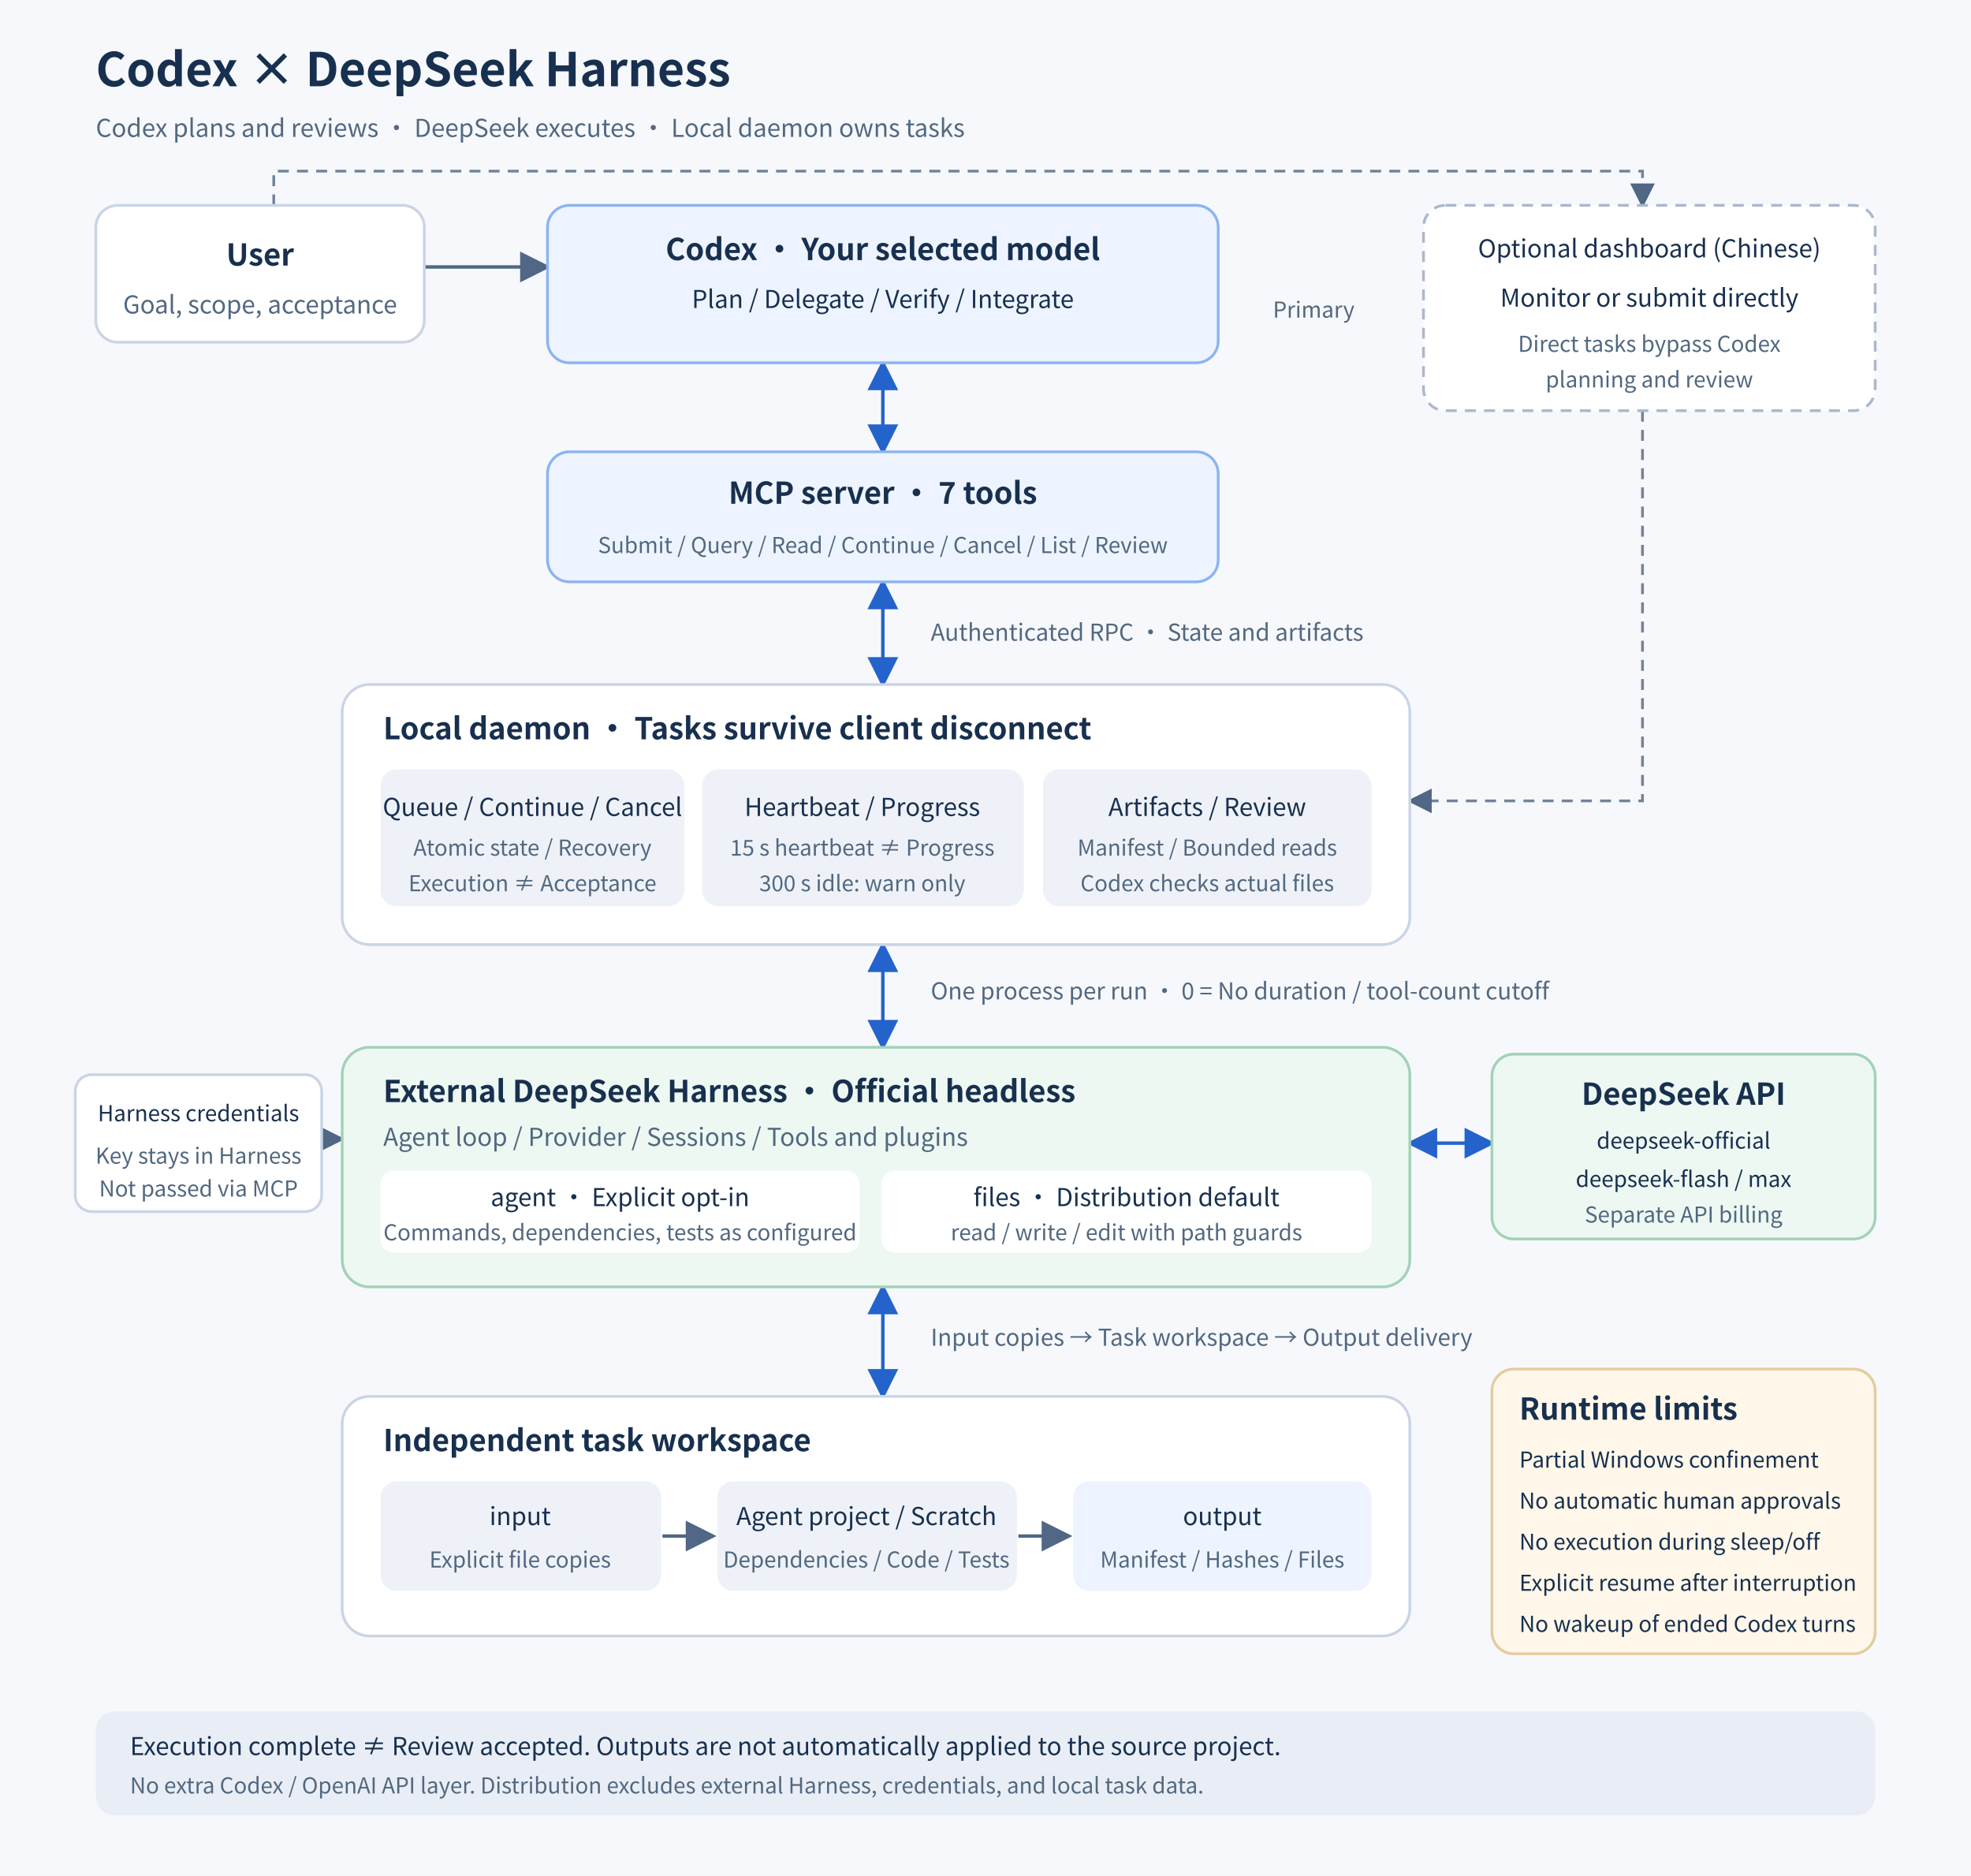
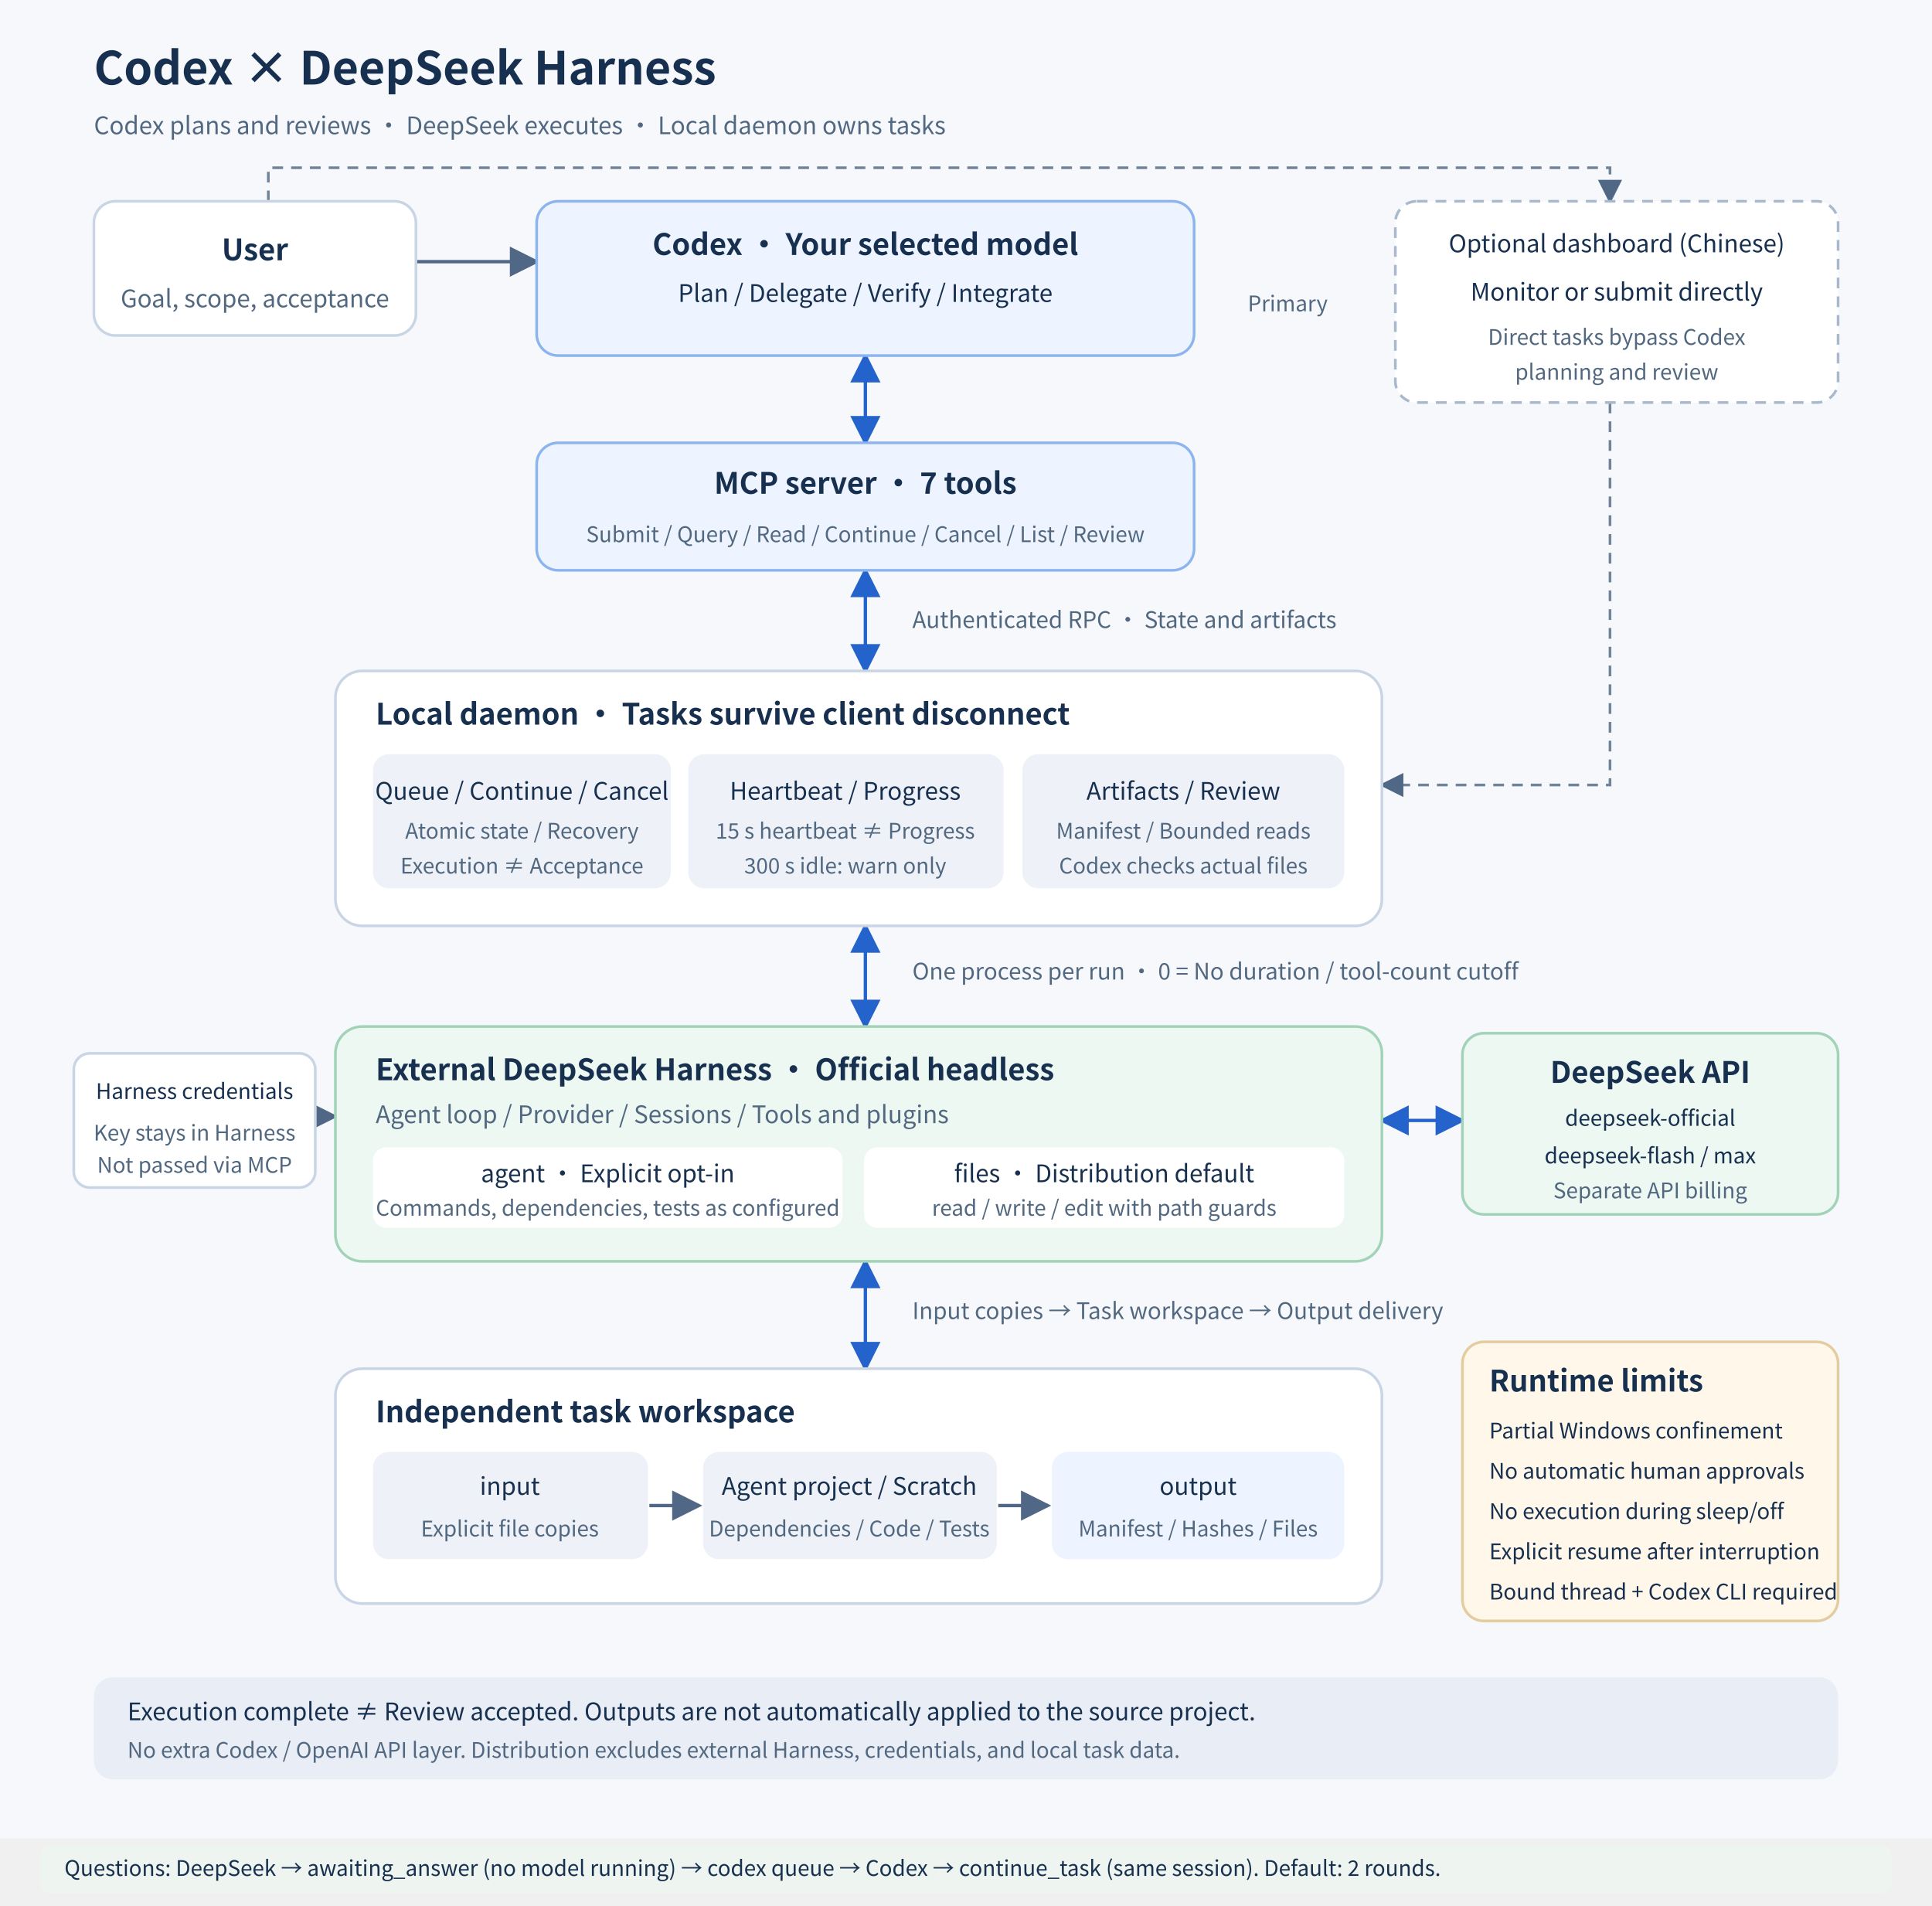
- <svg xmlns="http://www.w3.org/2000/svg" width="1440" height="1370" viewBox="0 0 1440 1370" role="img" aria-labelledby="title desc">
+ <svg xmlns="http://www.w3.org/2000/svg" width="1440" height="1420" viewBox="0 0 1440 1420" role="img" aria-labelledby="title desc">
  <defs>
    <marker id="arrow" markerWidth="9" markerHeight="9" refX="8" refY="4.5" orient="auto-start-reverse">
      <path d="M0 0 L9 4.5 L0 9z" fill="#506785" />
    </marker>
    <marker id="blueArrow" markerWidth="9" markerHeight="9" refX="8" refY="4.5" orient="auto-start-reverse">
      <path d="M0 0 L9 4.5 L0 9z" fill="#2463CB" />
    </marker>
    <style>
      text{font-family:"Segoe UI","Microsoft YaHei UI","Microsoft YaHei","PingFang SC","Noto Sans CJK SC",sans-serif;fill:#18304F}
      .heading{font-size:22px;font-weight:700}.body{font-size:18px}.small{font-size:16px}.muted{fill:#526880}.label{font-size:17px;fill:#526880}
      .box{fill:white;stroke:#C9D5E5;stroke-width:2}.blue{fill:#EDF4FF;stroke:#8CB4EE;stroke-width:2}.green{fill:#EDF8F2;stroke:#A2D2B7;stroke-width:2}.optional{fill:#FFF;stroke:#AAB8CC;stroke-width:2;stroke-dasharray:8 6}
      .line{fill:none;stroke:#506785;stroke-width:2.5;marker-end:url(#arrow)}.both{fill:none;stroke:#2463CB;stroke-width:2.5;marker-start:url(#blueArrow);marker-end:url(#blueArrow)}.dash{fill:none;stroke:#71839A;stroke-width:2;stroke-dasharray:8 6;marker-end:url(#arrow)}
    </style>
  </defs>
  <rect width="1440" height="1370" fill="#F6F8FC" />
  <text x="70" y="63" font-size="34" font-weight="700">Codex × DeepSeek Harness</text>
  <text x="70" y="100" class="body muted">Codex plans and reviews · DeepSeek executes · Local daemon owns tasks</text>
  <path class="line" d="M310 195 H400" />
  <path class="dash" d="M200 150 V125 H1200 V150" />
  <path class="both" d="M645 265 V330" />
  <path class="both" d="M645 425 V500" />
  <path class="dash" d="M1200 300 V585 H1030" />
  <path class="both" d="M645 690 V765" />
  <path class="both" d="M1030 835 H1090" />
  <path class="both" d="M645 940 V1020" />
  <path class="dash" d="M235 832 H250" />
  <rect x="70" y="150" width="240" height="100" rx="16" class="box" />
  <text x="190" y="194" text-anchor="middle" class="heading">User</text>
  <text x="190" y="229" text-anchor="middle" class="body muted">Goal, scope, acceptance</text>
  <rect x="400" y="150" width="490" height="115" rx="16" class="blue" />
  <text x="645" y="190" text-anchor="middle" class="heading">Codex · Your selected model</text>
  <text x="645" y="225" text-anchor="middle" class="body">Plan / Delegate / Verify / Integrate</text>
  <text x="930" y="232" class="small muted">Primary</text>
  <rect x="1040" y="150" width="330" height="150" rx="16" class="optional" />
  <text x="1205" y="188" text-anchor="middle" class="body">Optional dashboard (Chinese)</text>
  <text x="1205" y="224" text-anchor="middle" class="body">Monitor or submit directly</text>
  <text x="1205" y="257" text-anchor="middle" class="small muted">Direct tasks bypass Codex</text>
  <text x="1205" y="283" text-anchor="middle" class="small muted">planning and review</text>
  <rect x="400" y="330" width="490" height="95" rx="16" class="blue" />
  <text x="645" y="368" text-anchor="middle" class="heading">MCP server · 7 tools</text>
  <text x="645" y="404" text-anchor="middle" class="small muted">Submit / Query / Read / Continue / Cancel / List / Review</text>
  <text x="680" y="468" class="label">Authenticated RPC · State and artifacts</text>
  <rect x="250" y="500" width="780" height="190" rx="20" class="box" />
  <text x="280" y="540" class="heading">Local daemon · Tasks survive client disconnect</text>
  <rect x="278" y="562" width="222" height="100" rx="12" fill="#EEF2F8" />
  <text x="389" y="596" text-anchor="middle" class="body">Queue / Continue / Cancel</text>
  <text x="389" y="625" text-anchor="middle" class="small muted">Atomic state / Recovery</text>
  <text x="389" y="651" text-anchor="middle" class="small muted">Execution ≠ Acceptance</text>
  <rect x="513" y="562" width="235" height="100" rx="12" fill="#EEF2F8" />
  <text x="630" y="596" text-anchor="middle" class="body">Heartbeat / Progress</text>
  <text x="630" y="625" text-anchor="middle" class="small muted">15 s heartbeat ≠ Progress</text>
  <text x="630" y="651" text-anchor="middle" class="small muted">300 s idle: warn only</text>
  <rect x="762" y="562" width="240" height="100" rx="12" fill="#EEF2F8" />
  <text x="882" y="596" text-anchor="middle" class="body">Artifacts / Review</text>
  <text x="882" y="625" text-anchor="middle" class="small muted">Manifest / Bounded reads</text>
  <text x="882" y="651" text-anchor="middle" class="small muted">Codex checks actual files</text>
  <text x="680" y="730" class="label">One process per run · 0 = No duration / tool-count cutoff</text>
  <rect x="250" y="765" width="780" height="175" rx="20" class="green" />
  <text x="280" y="805" class="heading">External DeepSeek Harness · Official headless</text>
  <text x="280" y="837" class="body muted">Agent loop / Provider / Sessions / Tools and plugins</text>
  <rect x="278" y="855" width="350" height="60" rx="10" fill="#FFF" />
  <text x="453" y="881" text-anchor="middle" class="body">agent · Explicit opt-in</text>
  <text x="453" y="906" text-anchor="middle" class="small muted">Commands, dependencies, tests as configured</text>
  <rect x="644" y="855" width="358" height="60" rx="10" fill="#FFF" />
  <text x="823" y="881" text-anchor="middle" class="body">files · Distribution default</text>
  <text x="823" y="906" text-anchor="middle" class="small muted">read / write / edit with path guards</text>
  <rect x="55" y="785" width="180" height="100" rx="12" class="box" />
  <text x="145" y="819" text-anchor="middle" class="small">Harness credentials</text>
  <text x="145" y="850" text-anchor="middle" class="small muted">Key stays in Harness</text>
  <text x="145" y="874" text-anchor="middle" class="small muted">Not passed via MCP</text>
  <rect x="1090" y="770" width="280" height="135" rx="16" class="green" />
  <text x="1230" y="807" text-anchor="middle" class="heading">DeepSeek API</text>
  <text x="1230" y="839" text-anchor="middle" class="small">deepseek-official</text>
  <text x="1230" y="867" text-anchor="middle" class="small">deepseek-flash / max</text>
  <text x="1230" y="893" text-anchor="middle" class="small muted">Separate API billing</text>
  <text x="680" y="983" class="label">Input copies → Task workspace → Output delivery</text>
  <rect x="250" y="1020" width="780" height="175" rx="20" class="box" />
  <text x="280" y="1060" class="heading">Independent task workspace</text>
  <rect x="278" y="1082" width="205" height="80" rx="12" fill="#EEF2F8" />
  <text x="380" y="1114" text-anchor="middle" class="body">input</text>
  <text x="380" y="1145" text-anchor="middle" class="small muted">Explicit file copies</text>
  <path class="line" d="M484 1122 H521" />
  <rect x="524" y="1082" width="219" height="80" rx="12" fill="#EEF2F8" />
  <text x="633" y="1114" text-anchor="middle" class="body">Agent project / Scratch</text>
  <text x="633" y="1145" text-anchor="middle" class="small muted">Dependencies / Code / Tests</text>
  <path class="line" d="M744 1122 H781" />
  <rect x="784" y="1082" width="218" height="80" rx="12" fill="#EDF4FF" />
  <text x="893" y="1114" text-anchor="middle" class="body">output</text>
  <text x="893" y="1145" text-anchor="middle" class="small muted">Manifest / Hashes / Files</text>
  <rect x="1090" y="1000" width="280" height="208" rx="16" fill="#FFF7E9" stroke="#E3CC9E" stroke-width="2" />
  <text x="1110" y="1037" class="heading">Runtime limits</text>
  <text x="1110" y="1072" class="small">Partial Windows confinement</text>
  <text x="1110" y="1102" class="small">No automatic human approvals</text>
  <text x="1110" y="1132" class="small">No execution during sleep/off</text>
  <text x="1110" y="1162" class="small">Explicit resume after interruption</text>
-   <text x="1110" y="1192" class="small">No wakeup of ended Codex turns</text>
+   <text x="1110" y="1192" class="small">Bound thread + Codex CLI required</text>
  <rect x="70" y="1250" width="1300" height="76" rx="14" fill="#E9EEF6" />
  <text x="95" y="1282" class="body">Execution complete ≠ Review accepted. Outputs are not automatically applied to the source project.</text>
  <text x="95" y="1310" class="small muted">No extra Codex / OpenAI API layer. Distribution excludes external Harness, credentials, and local task data.</text>
+   <rect x="30" y="1375" width="1380" height="36" rx="8" fill="#eef4ef" />
+   <text x="48" y="1398" font-family="sans-serif" font-size="16" fill="#234936">Questions: DeepSeek → awaiting_answer (no model running) → codex queue → Codex → continue_task (same session). Default: 2 rounds.</text>
</svg>
